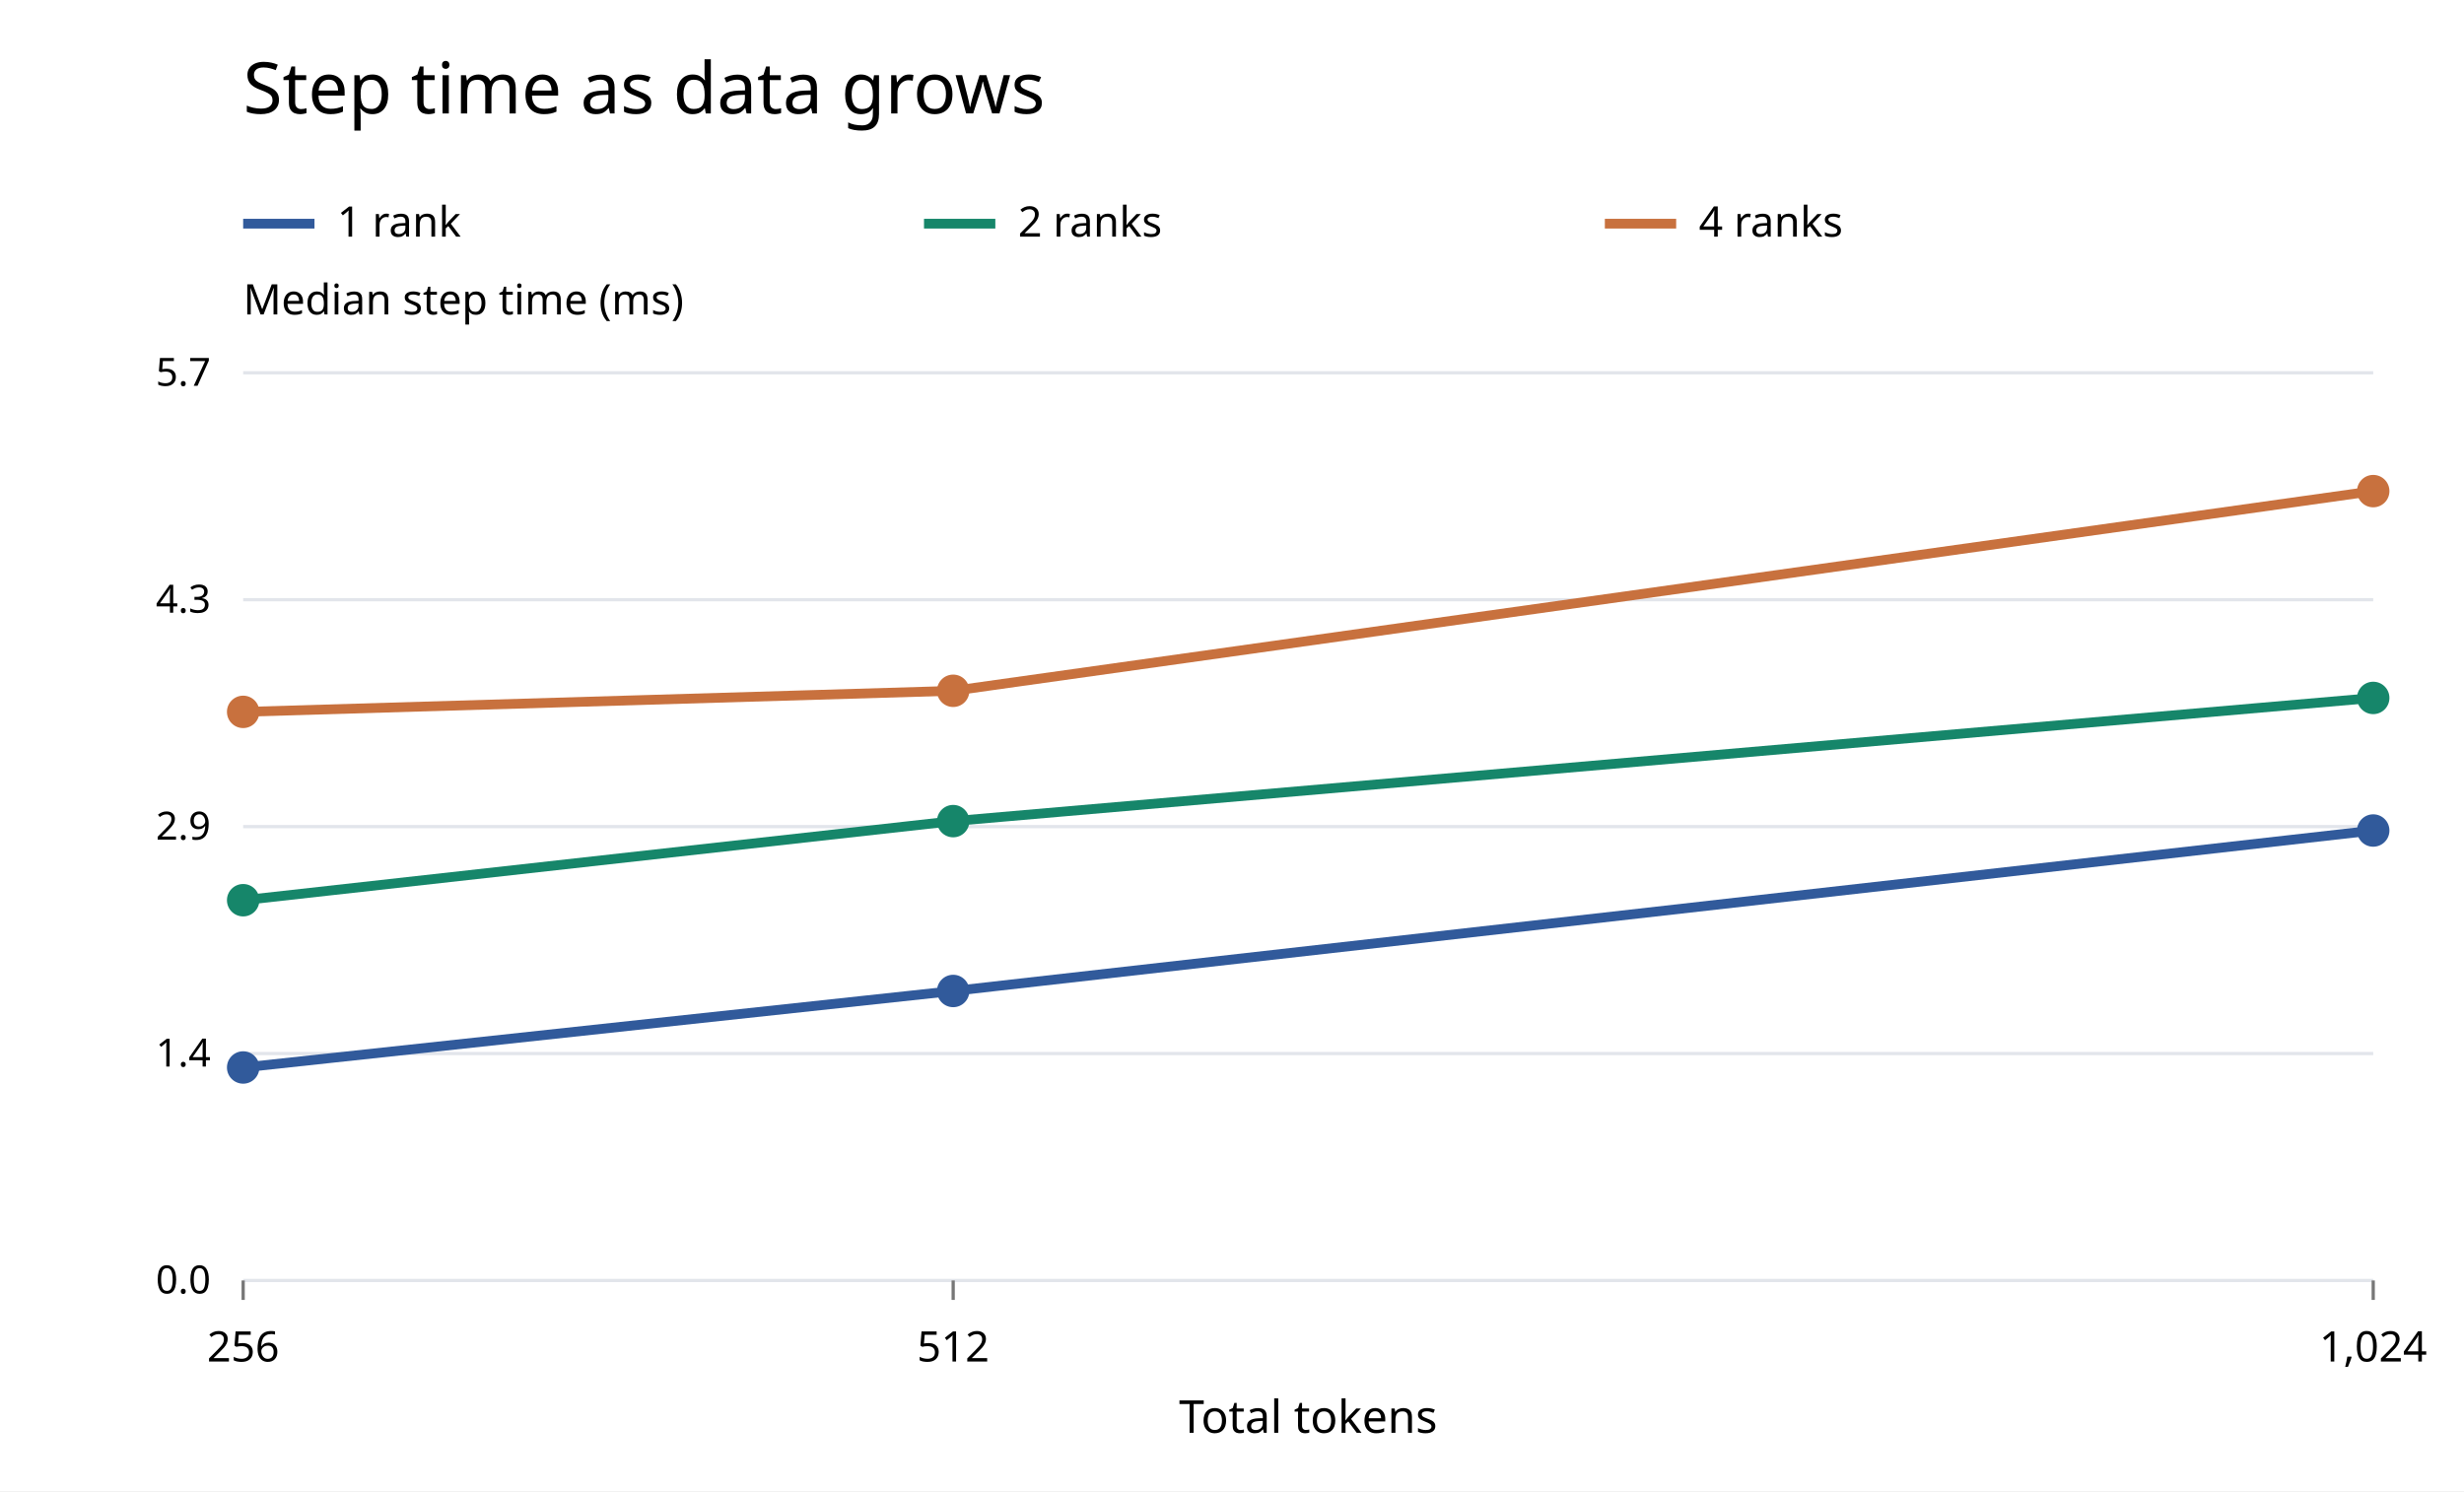
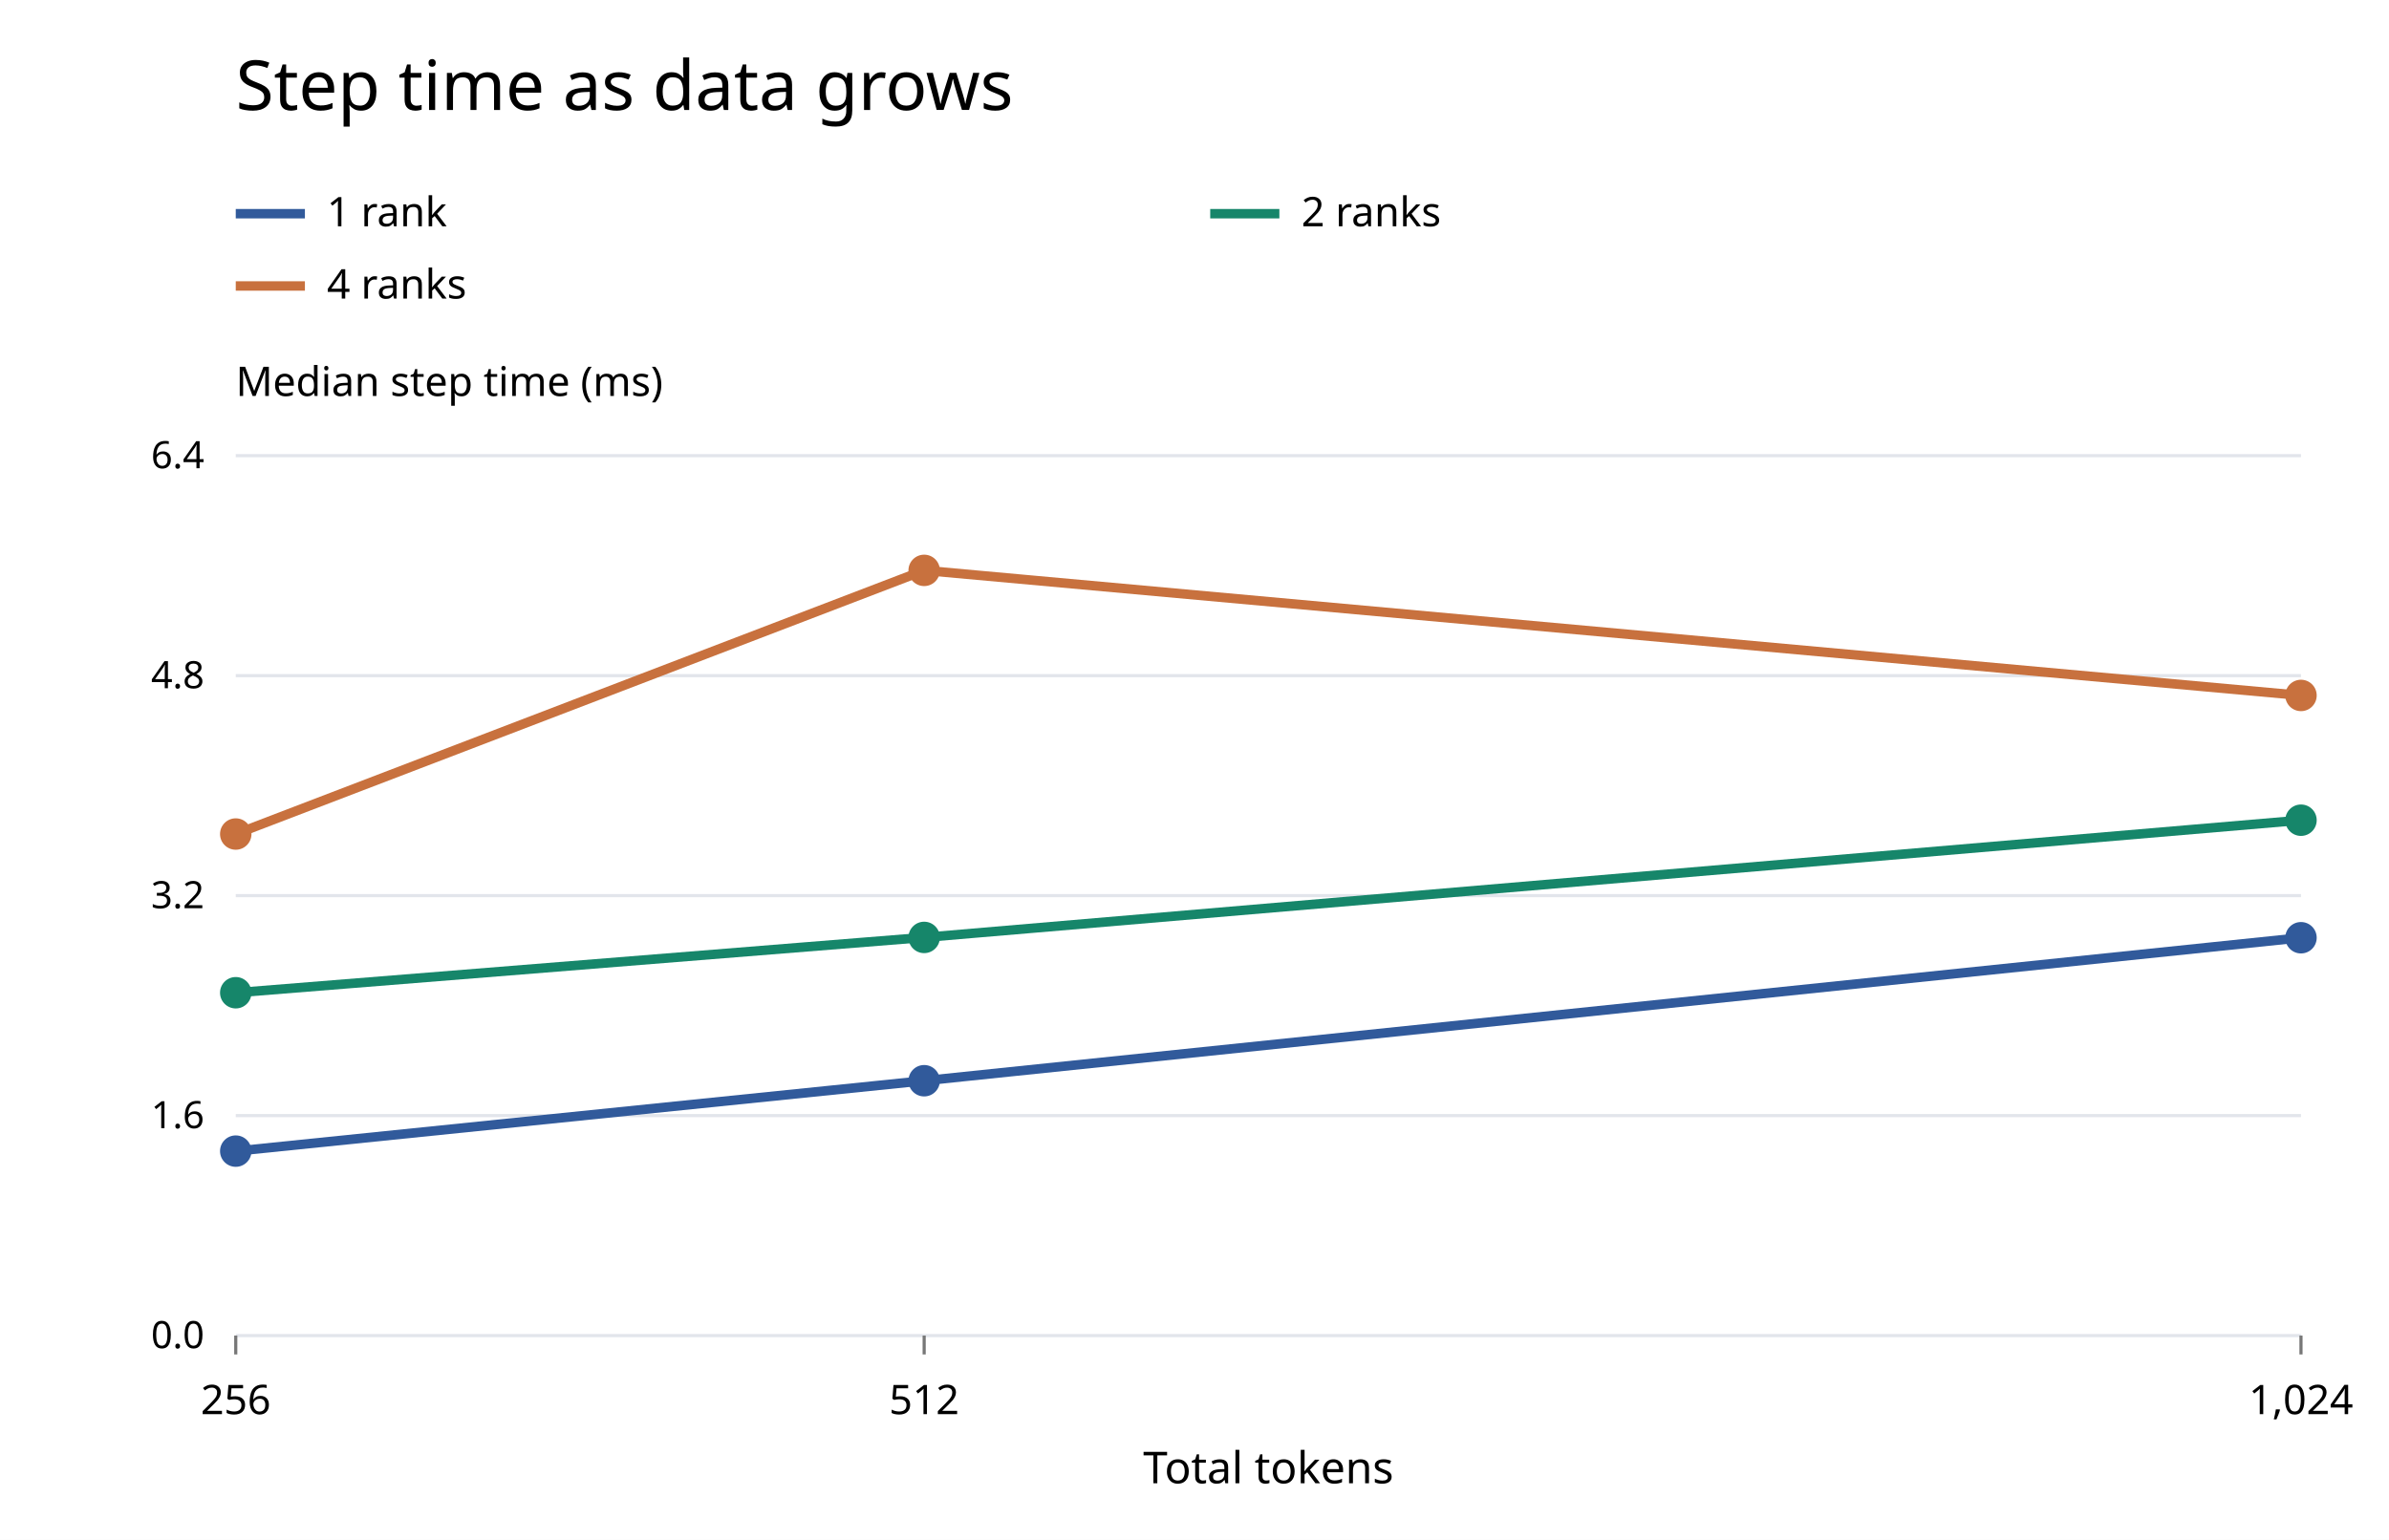
- <svg xmlns="http://www.w3.org/2000/svg" viewBox="0 0 760 460">
+ <svg xmlns="http://www.w3.org/2000/svg" viewBox="0 0 760 490">
  <rect width="100%" height="100%" fill="white" />
  <text x="75" y="35" font-family="sans-serif" font-size="22">Step time as data grows</text>
-   <text x="75" y="97" font-family="sans-serif" font-size="13">Median step time (ms)</text>
-   <line x1="75" x2="732" y1="395.0" y2="395.0" stroke="#e2e5eb" />
-   <text x="65" y="399.0" text-anchor="end" font-family="sans-serif" font-size="12">0.0</text>
-   <line x1="75" x2="732" y1="325.0" y2="325.0" stroke="#e2e5eb" />
-   <text x="65" y="329.0" text-anchor="end" font-family="sans-serif" font-size="12">1.4</text>
-   <line x1="75" x2="732" y1="255.0" y2="255.0" stroke="#e2e5eb" />
-   <text x="65" y="259.0" text-anchor="end" font-family="sans-serif" font-size="12">2.9</text>
-   <line x1="75" x2="732" y1="185.0" y2="185.0" stroke="#e2e5eb" />
-   <text x="65" y="189.0" text-anchor="end" font-family="sans-serif" font-size="12">4.3</text>
-   <line x1="75" x2="732" y1="115.0" y2="115.0" stroke="#e2e5eb" />
-   <text x="65" y="119.0" text-anchor="end" font-family="sans-serif" font-size="12">5.7</text>
-   <line x1="75.0" x2="75.0" y1="395" y2="401" stroke="#777" />
-   <text x="75.0" y="420" text-anchor="middle" font-family="sans-serif" font-size="13">256</text>
-   <line x1="294.0" x2="294.0" y1="395" y2="401" stroke="#777" />
-   <text x="294.0" y="420" text-anchor="middle" font-family="sans-serif" font-size="13">512</text>
-   <line x1="732.0" x2="732.0" y1="395" y2="401" stroke="#777" />
-   <text x="732.0" y="420" text-anchor="middle" font-family="sans-serif" font-size="13">1,024</text>
-   <polyline points="75.0,329.3 294.0,305.7 732.0,256.2" fill="none" stroke="#315a9b" stroke-width="3" />
-   <circle cx="75.0" cy="329.3" r="5" fill="#315a9b" />
-   <circle cx="294.0" cy="305.7" r="5" fill="#315a9b" />
-   <circle cx="732.0" cy="256.2" r="5" fill="#315a9b" />
-   <line x1="75" x2="97" y1="69" y2="69" stroke="#315a9b" stroke-width="3" />
-   <text x="104" y="73" font-family="sans-serif" font-size="13">1 rank</text>
-   <polyline points="75.0,277.7 294.0,253.3 732.0,215.3" fill="none" stroke="#16866a" stroke-width="3" />
-   <circle cx="75.0" cy="277.7" r="5" fill="#16866a" />
-   <circle cx="294.0" cy="253.3" r="5" fill="#16866a" />
-   <circle cx="732.0" cy="215.3" r="5" fill="#16866a" />
-   <line x1="285" x2="307" y1="69" y2="69" stroke="#16866a" stroke-width="3" />
-   <text x="314" y="73" font-family="sans-serif" font-size="13">2 ranks</text>
-   <polyline points="75.0,219.6 294.0,213.1 732.0,151.5" fill="none" stroke="#c8713e" stroke-width="3" />
-   <circle cx="75.0" cy="219.6" r="5" fill="#c8713e" />
-   <circle cx="294.0" cy="213.1" r="5" fill="#c8713e" />
-   <circle cx="732.0" cy="151.5" r="5" fill="#c8713e" />
-   <line x1="495" x2="517" y1="69" y2="69" stroke="#c8713e" stroke-width="3" />
-   <text x="524" y="73" font-family="sans-serif" font-size="13">4 ranks</text>
-   <text x="403.5" y="442" text-anchor="middle" font-family="sans-serif" font-size="14">Total tokens</text>
+   <text x="75" y="126" font-family="sans-serif" font-size="13">Median step time (ms)</text>
+   <line x1="75" x2="732" y1="425.0" y2="425.0" stroke="#e2e5eb" />
+   <text x="65" y="429.0" text-anchor="end" font-family="sans-serif" font-size="12">0.0</text>
+   <line x1="75" x2="732" y1="355.0" y2="355.0" stroke="#e2e5eb" />
+   <text x="65" y="359.0" text-anchor="end" font-family="sans-serif" font-size="12">1.6</text>
+   <line x1="75" x2="732" y1="285.0" y2="285.0" stroke="#e2e5eb" />
+   <text x="65" y="289.0" text-anchor="end" font-family="sans-serif" font-size="12">3.2</text>
+   <line x1="75" x2="732" y1="215.0" y2="215.0" stroke="#e2e5eb" />
+   <text x="65" y="219.0" text-anchor="end" font-family="sans-serif" font-size="12">4.8</text>
+   <line x1="75" x2="732" y1="145.0" y2="145.0" stroke="#e2e5eb" />
+   <text x="65" y="149.0" text-anchor="end" font-family="sans-serif" font-size="12">6.4</text>
+   <line x1="75.0" x2="75.0" y1="425" y2="431" stroke="#777" />
+   <text x="75.0" y="450" text-anchor="middle" font-family="sans-serif" font-size="13">256</text>
+   <line x1="294.0" x2="294.0" y1="425" y2="431" stroke="#777" />
+   <text x="294.0" y="450" text-anchor="middle" font-family="sans-serif" font-size="13">512</text>
+   <line x1="732.0" x2="732.0" y1="425" y2="431" stroke="#777" />
+   <text x="732.0" y="450" text-anchor="middle" font-family="sans-serif" font-size="13">1,024</text>
+   <polyline points="75.0,366.3 294.0,343.9 732.0,298.4" fill="none" stroke="#315a9b" stroke-width="3" />
+   <circle cx="75.0" cy="366.3" r="5" fill="#315a9b" />
+   <circle cx="294.0" cy="343.9" r="5" fill="#315a9b" />
+   <circle cx="732.0" cy="298.4" r="5" fill="#315a9b" />
+   <line x1="75" x2="97" y1="68" y2="68" stroke="#315a9b" stroke-width="3" />
+   <text x="104" y="72" font-family="sans-serif" font-size="13">1 rank</text>
+   <polyline points="75.0,315.9 294.0,298.3 732.0,261.0" fill="none" stroke="#16866a" stroke-width="3" />
+   <circle cx="75.0" cy="315.9" r="5" fill="#16866a" />
+   <circle cx="294.0" cy="298.3" r="5" fill="#16866a" />
+   <circle cx="732.0" cy="261.0" r="5" fill="#16866a" />
+   <line x1="385" x2="407" y1="68" y2="68" stroke="#16866a" stroke-width="3" />
+   <text x="414" y="72" font-family="sans-serif" font-size="13">2 ranks</text>
+   <polyline points="75.0,265.4 294.0,181.5 732.0,221.3" fill="none" stroke="#c8713e" stroke-width="3" />
+   <circle cx="75.0" cy="265.4" r="5" fill="#c8713e" />
+   <circle cx="294.0" cy="181.5" r="5" fill="#c8713e" />
+   <circle cx="732.0" cy="221.3" r="5" fill="#c8713e" />
+   <line x1="75" x2="97" y1="91" y2="91" stroke="#c8713e" stroke-width="3" />
+   <text x="104" y="95" font-family="sans-serif" font-size="13">4 ranks</text>
+   <text x="403.5" y="472" text-anchor="middle" font-family="sans-serif" font-size="14">Total tokens</text>
</svg>
